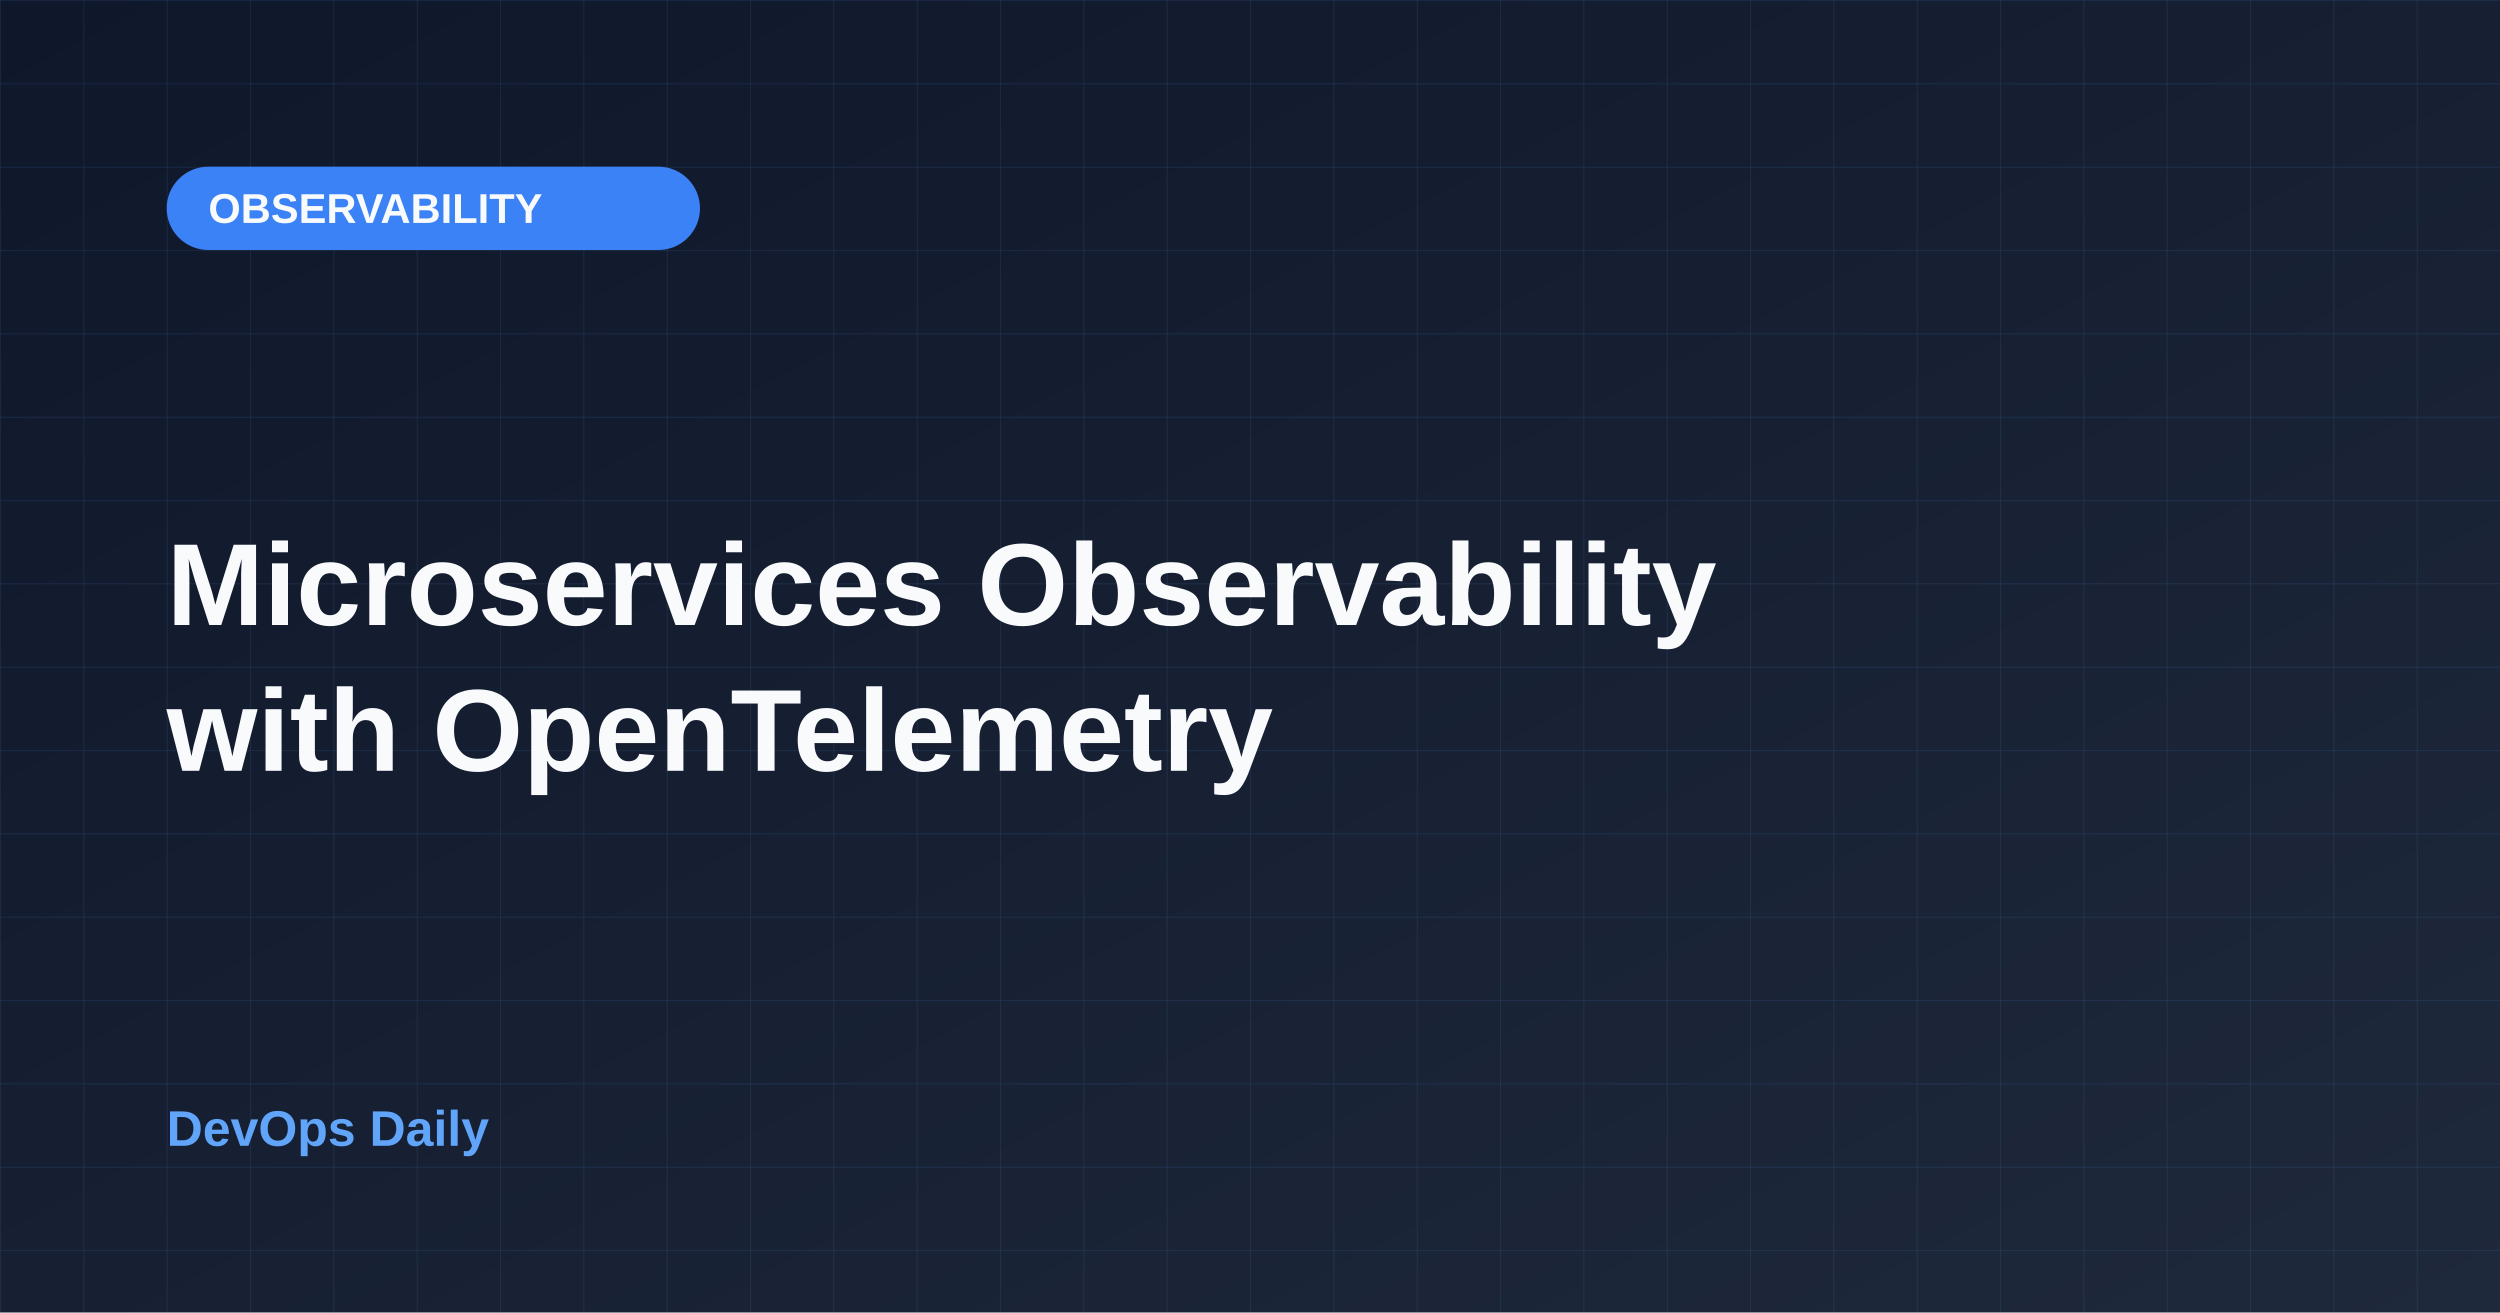
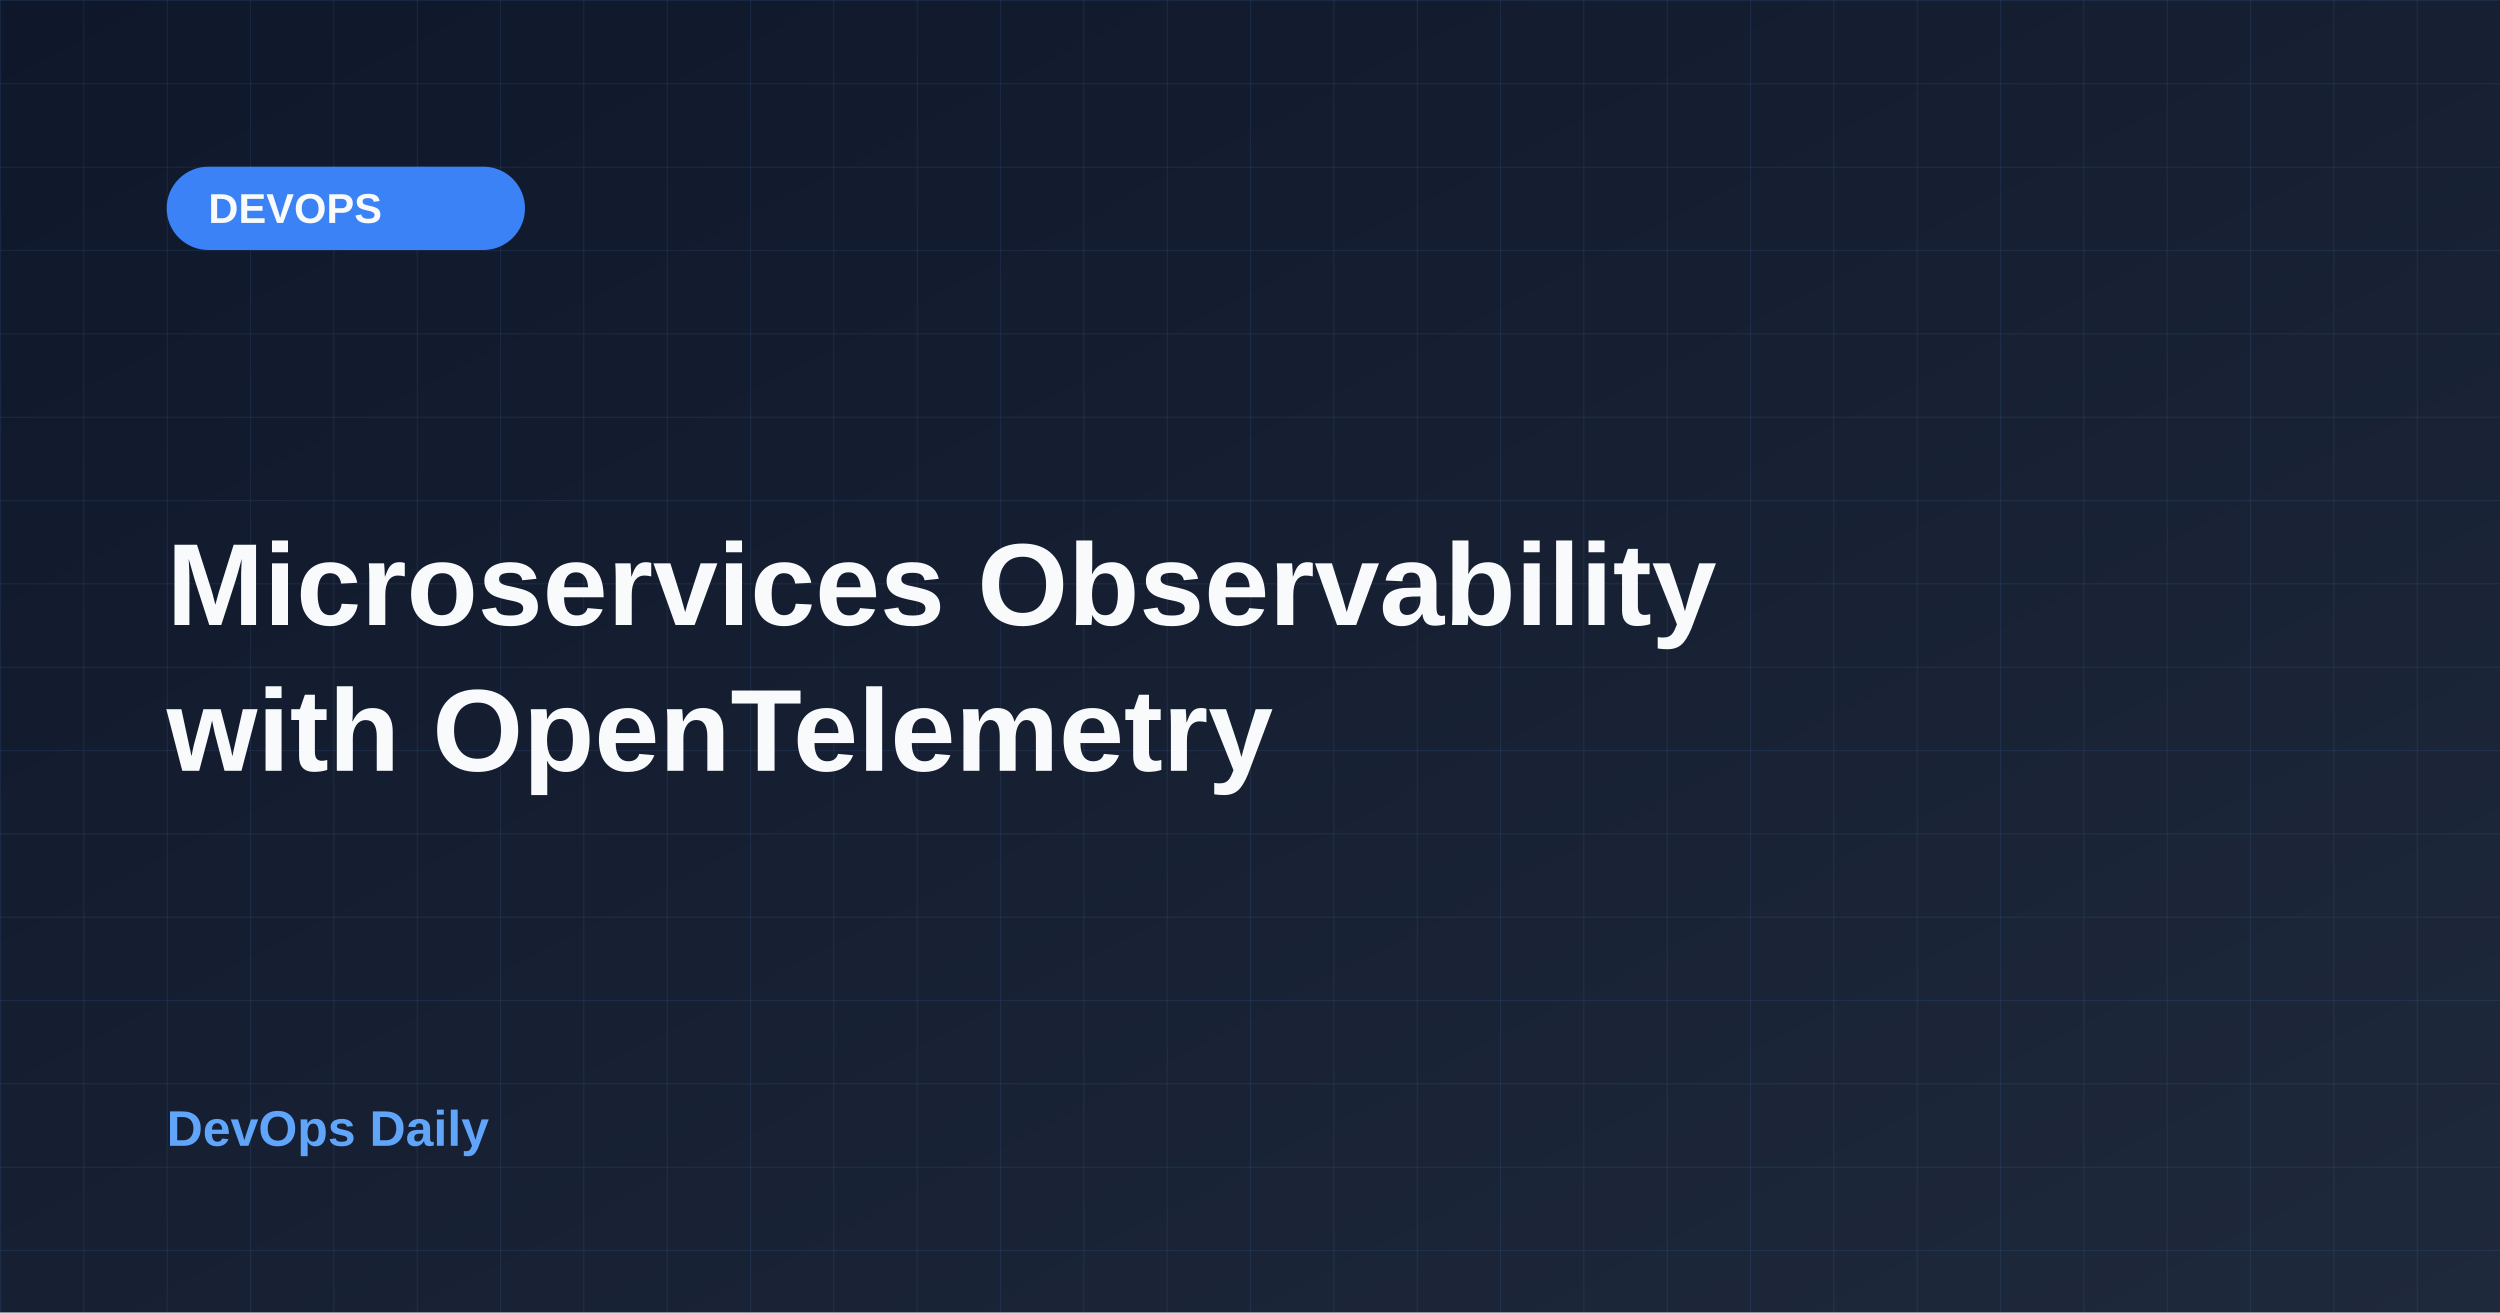
<svg xmlns="http://www.w3.org/2000/svg" width="1200" height="630">
  <defs>
    <linearGradient id="bgGradient" x1="0%" y1="0%" x2="100%" y2="100%">
      <stop offset="0%" style="stop-color:#0f172a;stop-opacity:1" />
      <stop offset="100%" style="stop-color:#1e293b;stop-opacity:1" />
    </linearGradient>
    <pattern id="grid" x="0" y="0" width="40" height="40" patternUnits="userSpaceOnUse">
      <line x1="0" y1="0" x2="0" y2="40" stroke="#60a5fa" stroke-width="1" opacity="0.1" />
      <line x1="0" y1="0" x2="40" y2="0" stroke="#60a5fa" stroke-width="1" opacity="0.1" />
    </pattern>
  </defs>
  <rect width="1200" height="630" fill="url(#bgGradient)" />
  <rect width="1200" height="630" fill="url(#grid)" />
-   <rect x="80" y="80" width="256" height="40" rx="20" fill="#3b82f6" />
-   <text x="100" y="107" font-family="Arial, sans-serif" font-size="20" font-weight="bold" fill="#f8fafc">OBSERVABILITY</text>
+   <rect x="80" y="80" width="172" height="40" rx="20" fill="#3b82f6" />
+   <text x="100" y="107" font-family="Arial, sans-serif" font-size="20" font-weight="bold" fill="#f8fafc">DEVOPS</text>
  <text x="80" y="300" font-family="Arial, sans-serif" font-size="56" font-weight="bold" fill="#f8fafc">Microservices Observability</text>
  <text x="80" y="370" font-family="Arial, sans-serif" font-size="56" font-weight="bold" fill="#f8fafc">with OpenTelemetry</text>
  <text x="80" y="550" font-family="Arial, sans-serif" font-size="24" font-weight="bold" fill="#60a5fa">DevOps Daily</text>
</svg>
